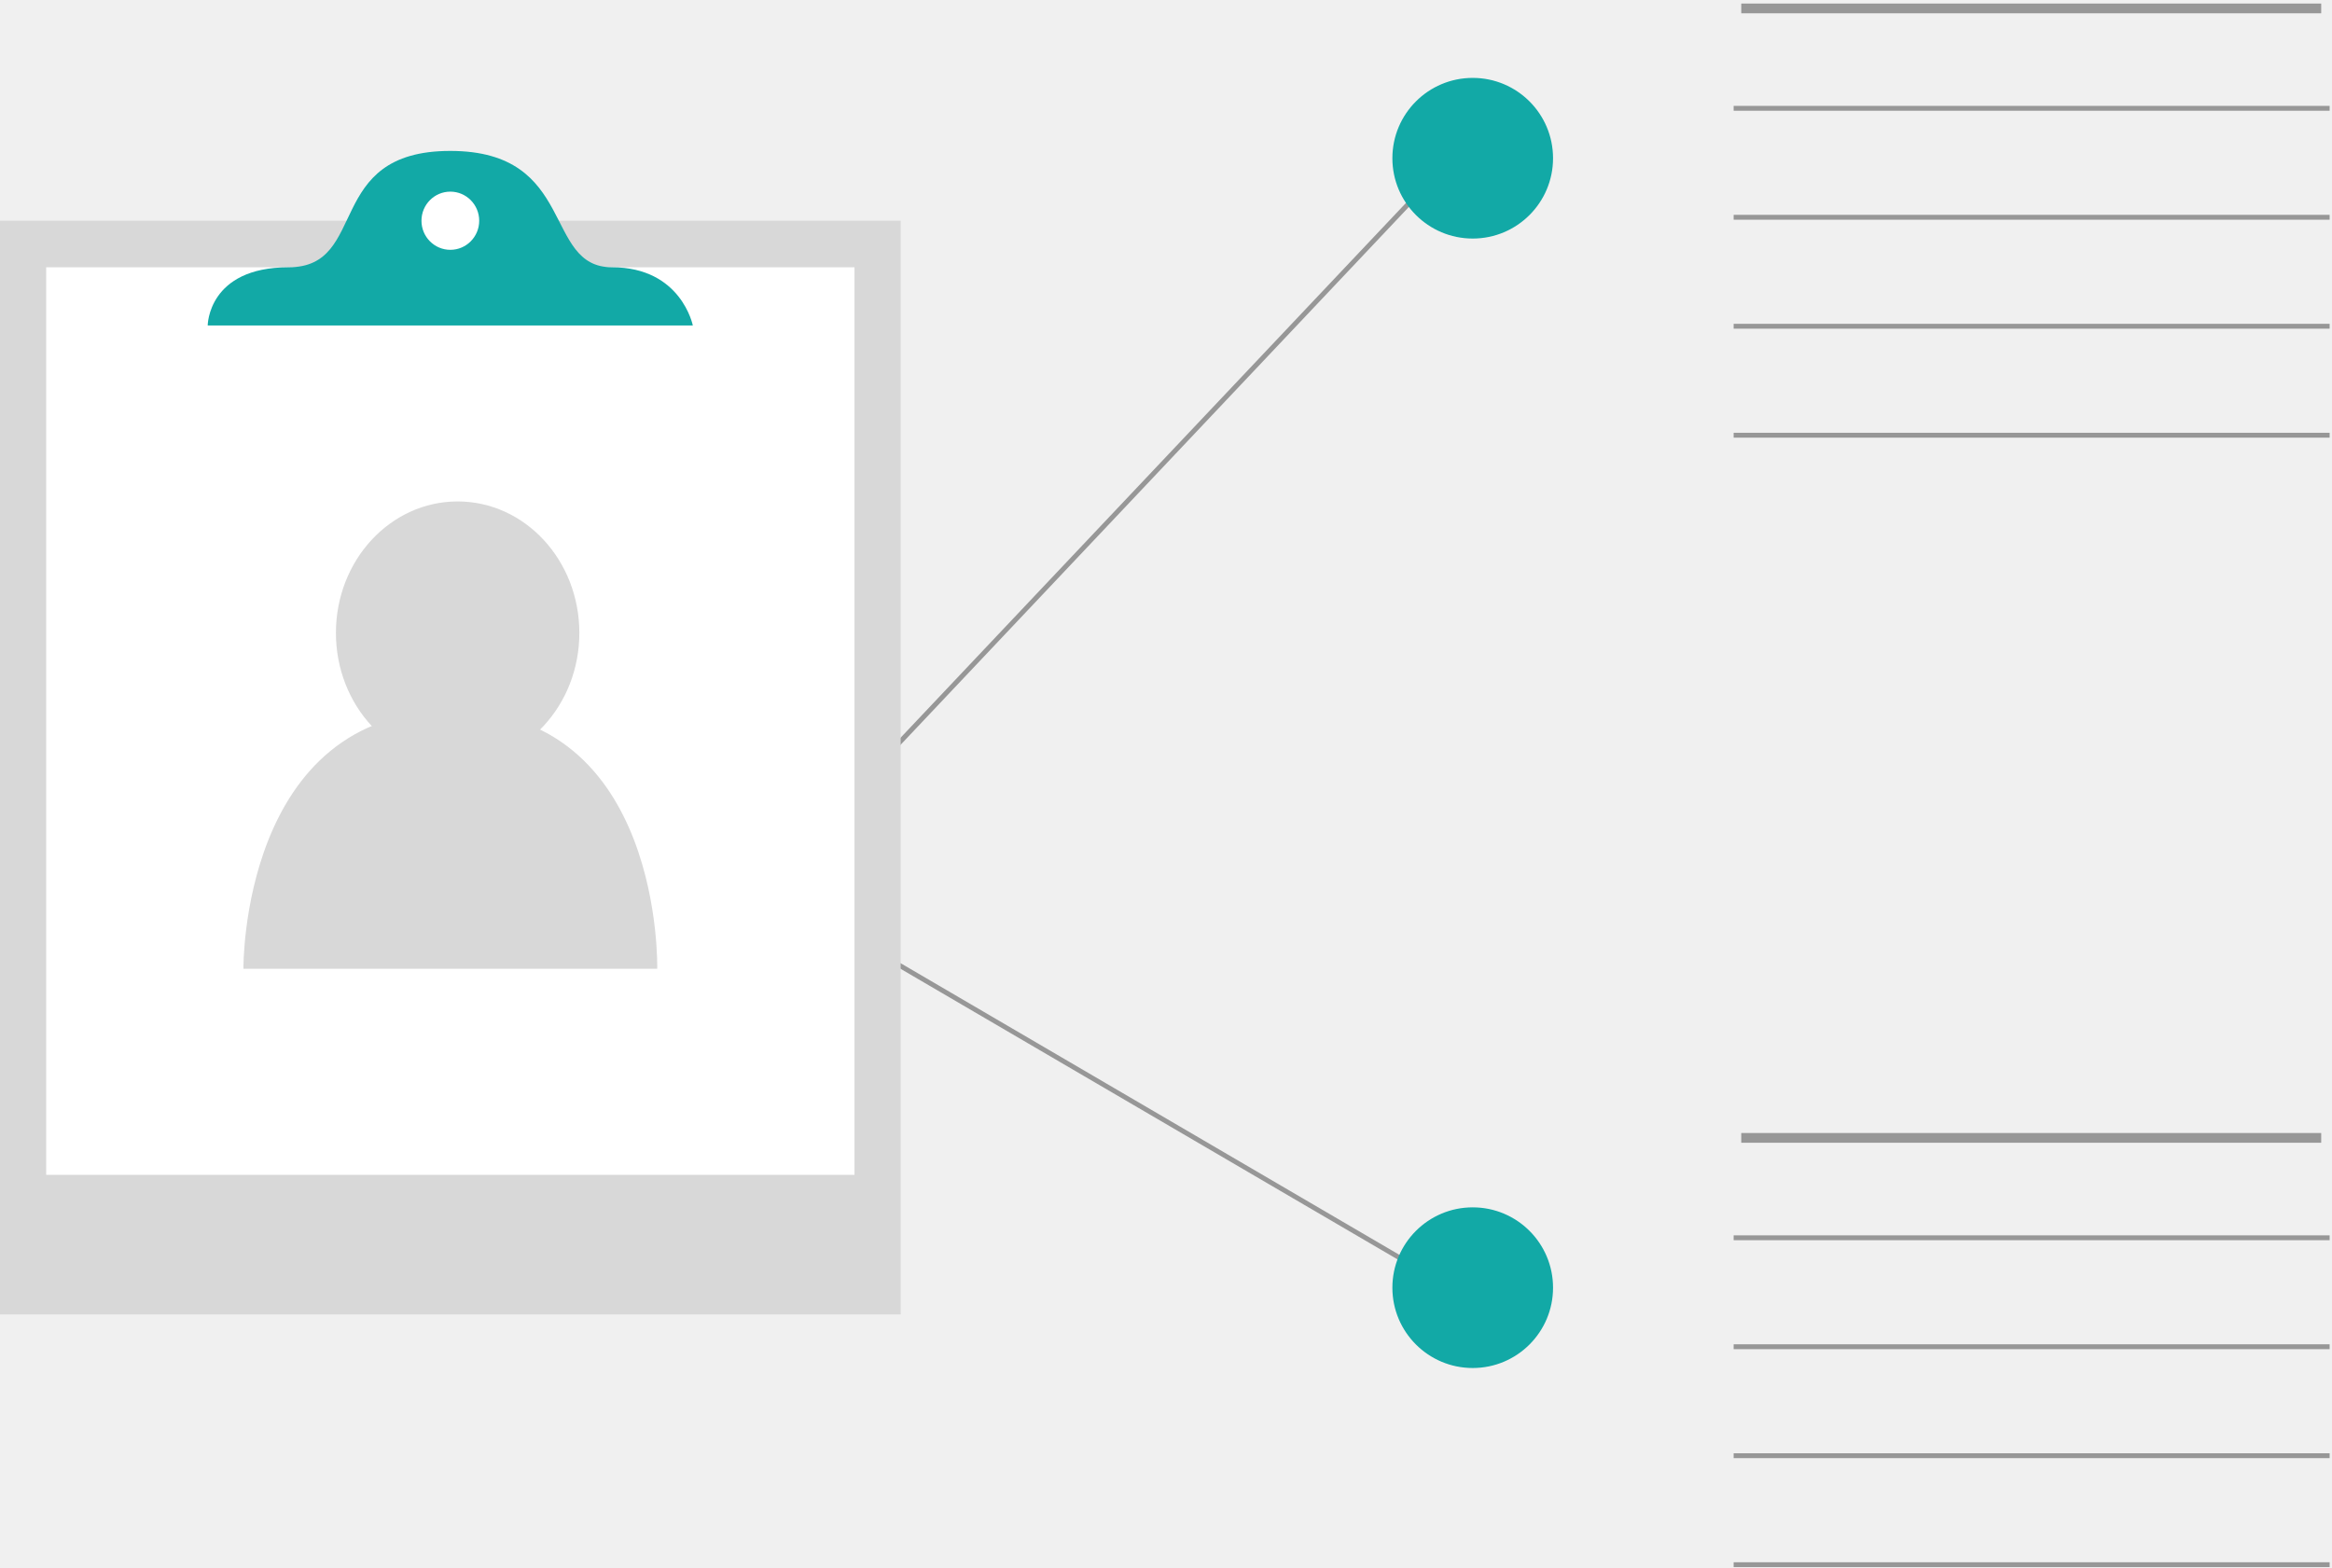
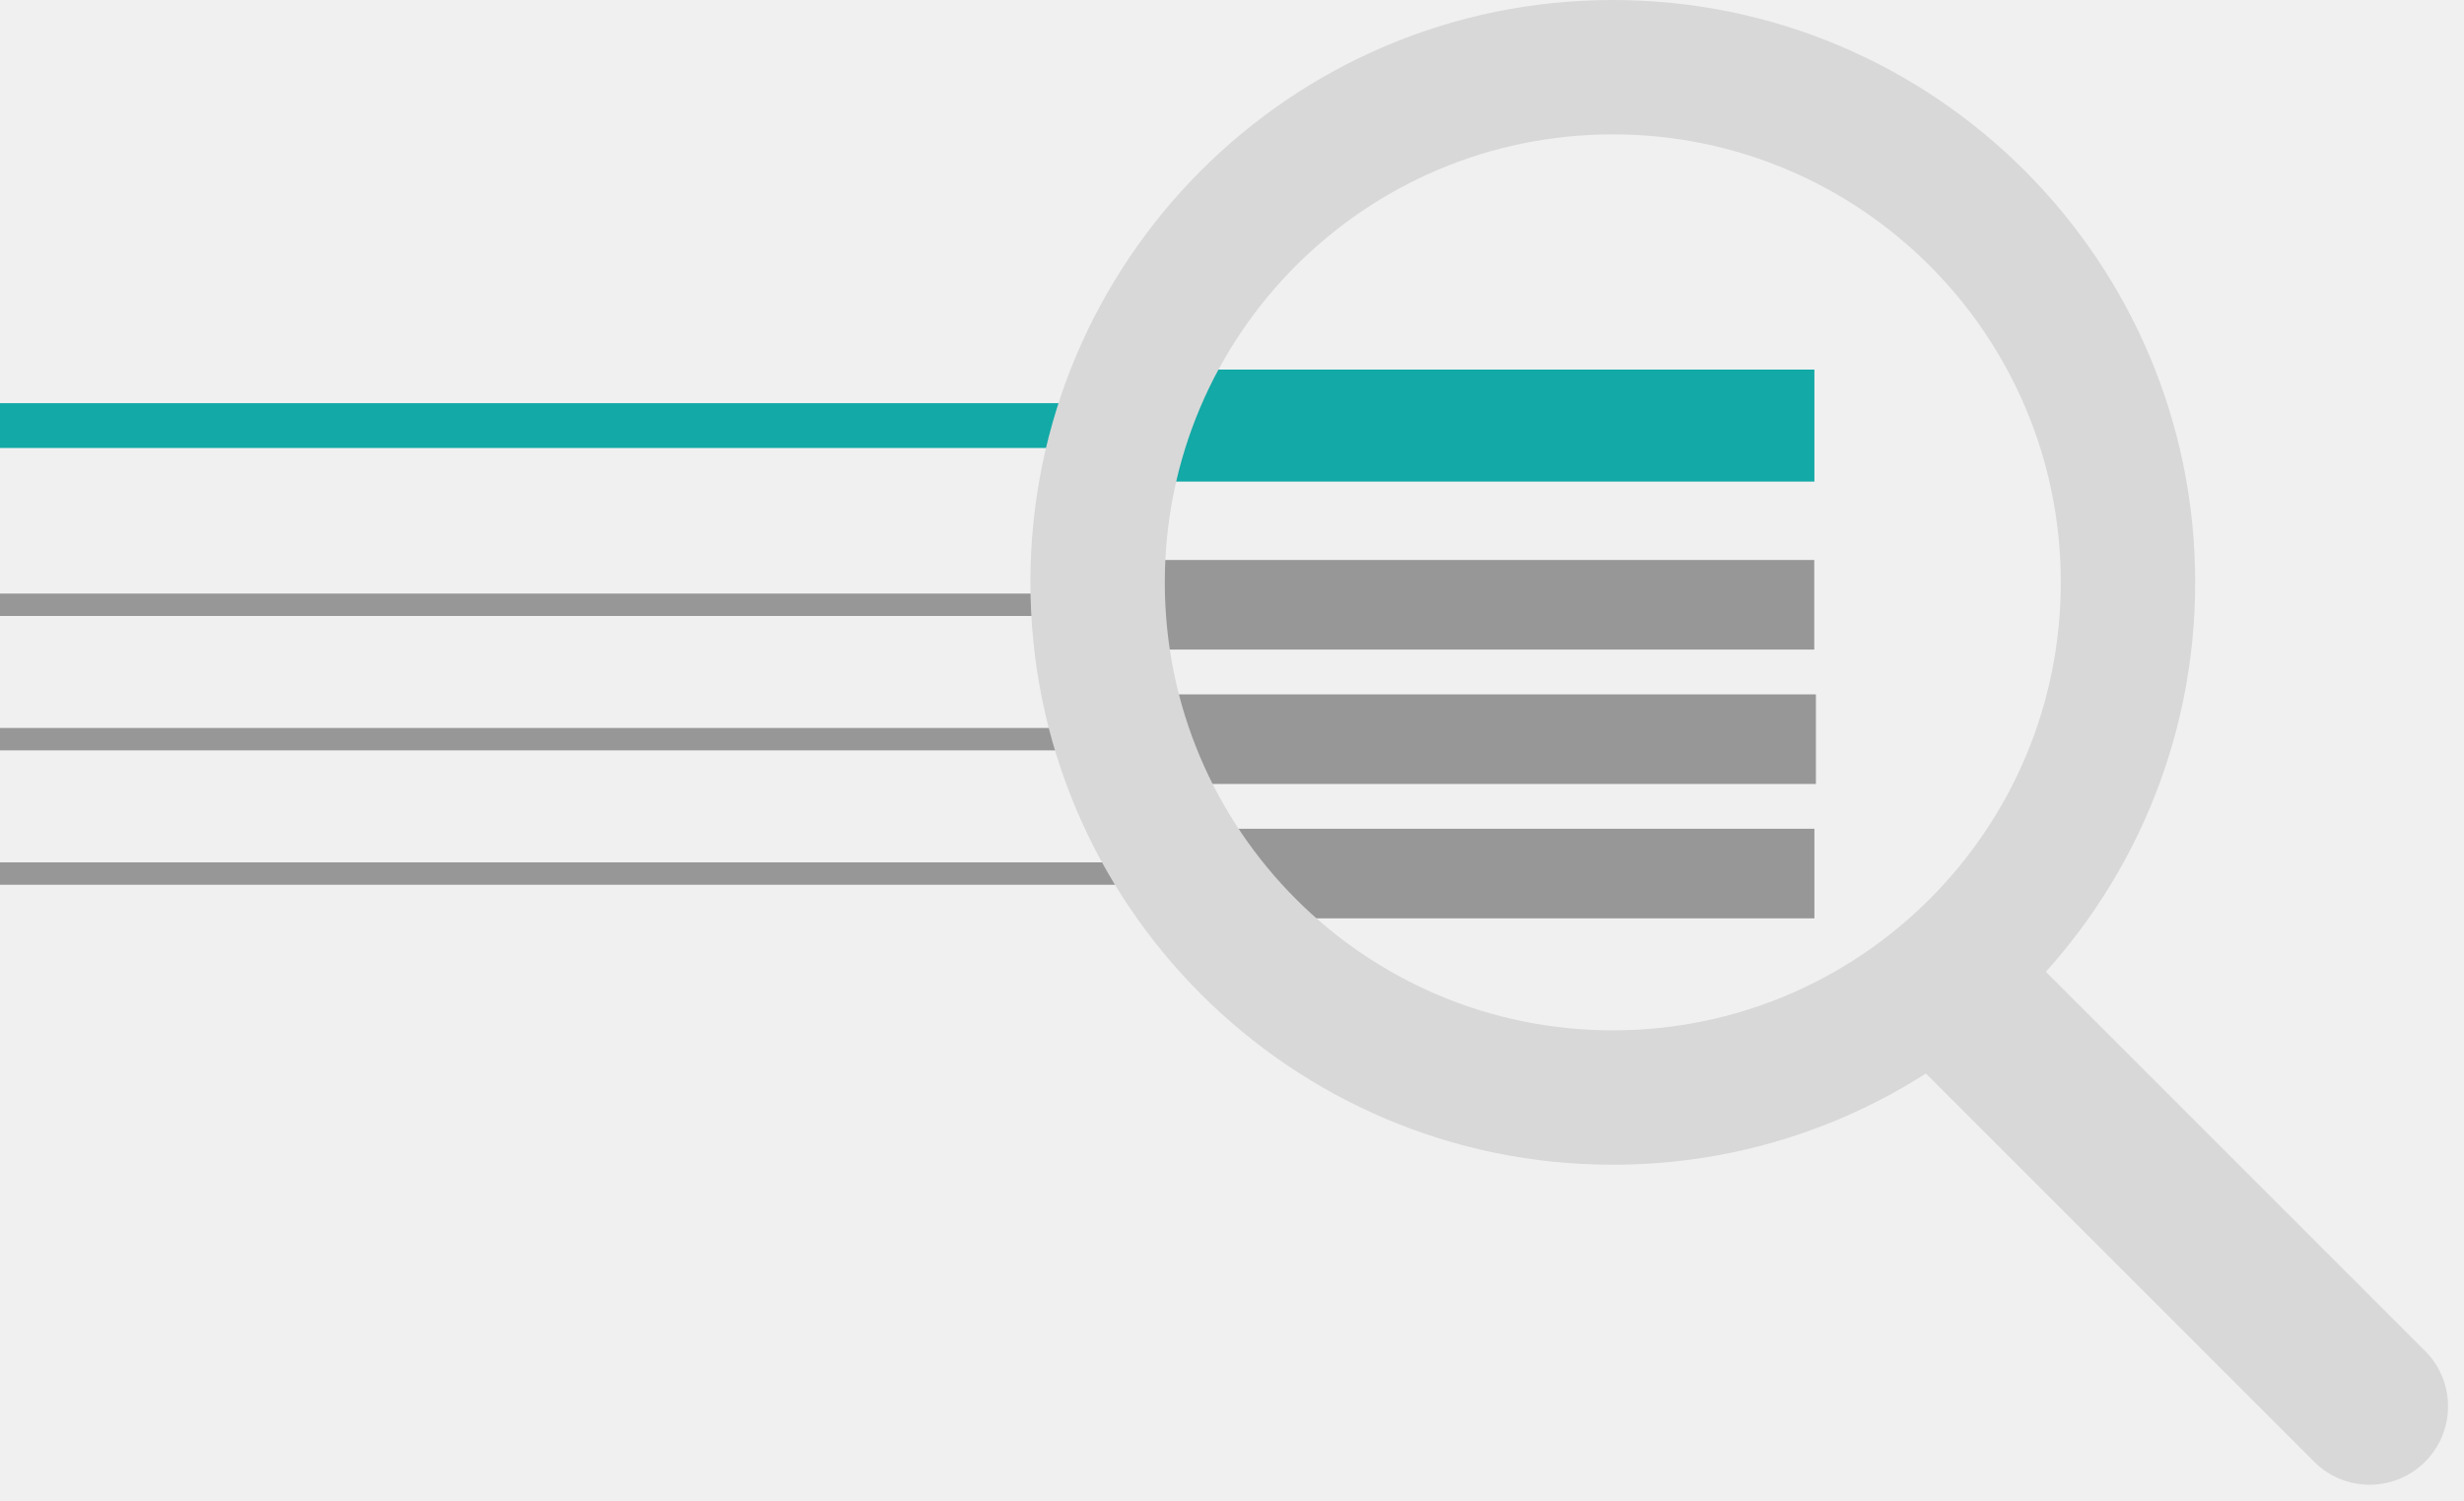
- <svg xmlns="http://www.w3.org/2000/svg" width="479" height="322" viewBox="0 0 479 322">
-   <g transform="translate(0 -2)" fill="none" fill-rule="evenodd">
-     <path d="M171.864 168.143L292.277 40.72M174 194l118 69" stroke="#979797" stroke-linecap="square" />
-     <g stroke="#979797" stroke-linecap="square">
-       <path d="M358.66 3.73h117.124" stroke-width="2" />
-       <path d="M356.595 24.248h121.421M356.595 46.63h121.421M356.595 69.013h121.421M356.595 91.396h121.421" />
+ <svg xmlns="http://www.w3.org/2000/svg" width="110" height="67" viewBox="0 0 110 67">
+   <g fill="none" fill-rule="evenodd">
+     <path d="M54.5 19h24" stroke="#12A9A6" stroke-width="5" stroke-linecap="square" />
+     <path d="M50.994 27h28M54.067 33h25M54 39h25" stroke="#979797" stroke-width="4" stroke-linecap="square" />
+     <rect fill="#D8D8D8" transform="rotate(-45 97.033 54.032)" x="93.533" y="38.152" width="7" height="31.76" rx="3.5" />
+     <g stroke-linecap="square">
+       <path d="M1 19h51" stroke="#12A9A6" stroke-width="2" />
+       <path d="M.5 27h51.65M.5 33h51.189M.5 39h51.052" stroke="#979797" />
    </g>
-     <g stroke="#979797" stroke-linecap="square">
-       <path d="M358.66 235.73h117.124" stroke-width="2" />
-       <path d="M356.595 256.248h121.421M356.595 278.63h121.421M356.595 301.013h121.421M356.595 323.396h121.421" />
-     </g>
-     <path d="M302.5 51c9.113 0 16.5-7.387 16.5-16.5S311.613 18 302.5 18 286 25.387 286 34.5 293.387 51 302.5 51z" fill="#12A9A6" />
-     <ellipse fill="#12A9A6" cx="302.5" cy="266.5" rx="16.5" ry="16.5" />
-     <g transform="translate(0 33)">
-       <path fill="#D8D8D8" d="M0 14.34h185V239H0z" />
-       <path fill="#FFF" d="M9.487 23.9h166.026v186.42H9.487z" />
-       <path d="M92.486 0c26.09 0 18.988 23.9 33.22 23.9 14.23 0 16.602 11.95 16.602 11.95H42.664s.028-11.95 16.63-11.95C75.898 23.9 66.397 0 92.487 0z" fill="#12A9A6" />
-       <ellipse fill="#FFF" cx="92.5" cy="14.34" rx="5.929" ry="5.975" />
-     </g>
-     <g transform="translate(50 105)" fill="#D8D8D8">
-       <ellipse cx="44" cy="27" rx="25" ry="27" />
-       <path d="M0 96s-.582-53 42.858-53 42.138 53 42.138 53H0z" />
-     </g>
+     <path d="M72 52c14.36 0 26-11.64 26-26S86.36 0 72 0 46 11.64 46 26s11.64 26 26 26zm0-6c11.046 0 20-8.954 20-20S83.046 6 72 6s-20 8.954-20 20 8.954 20 20 20z" fill="#D8D8D8" />
  </g>
</svg>
